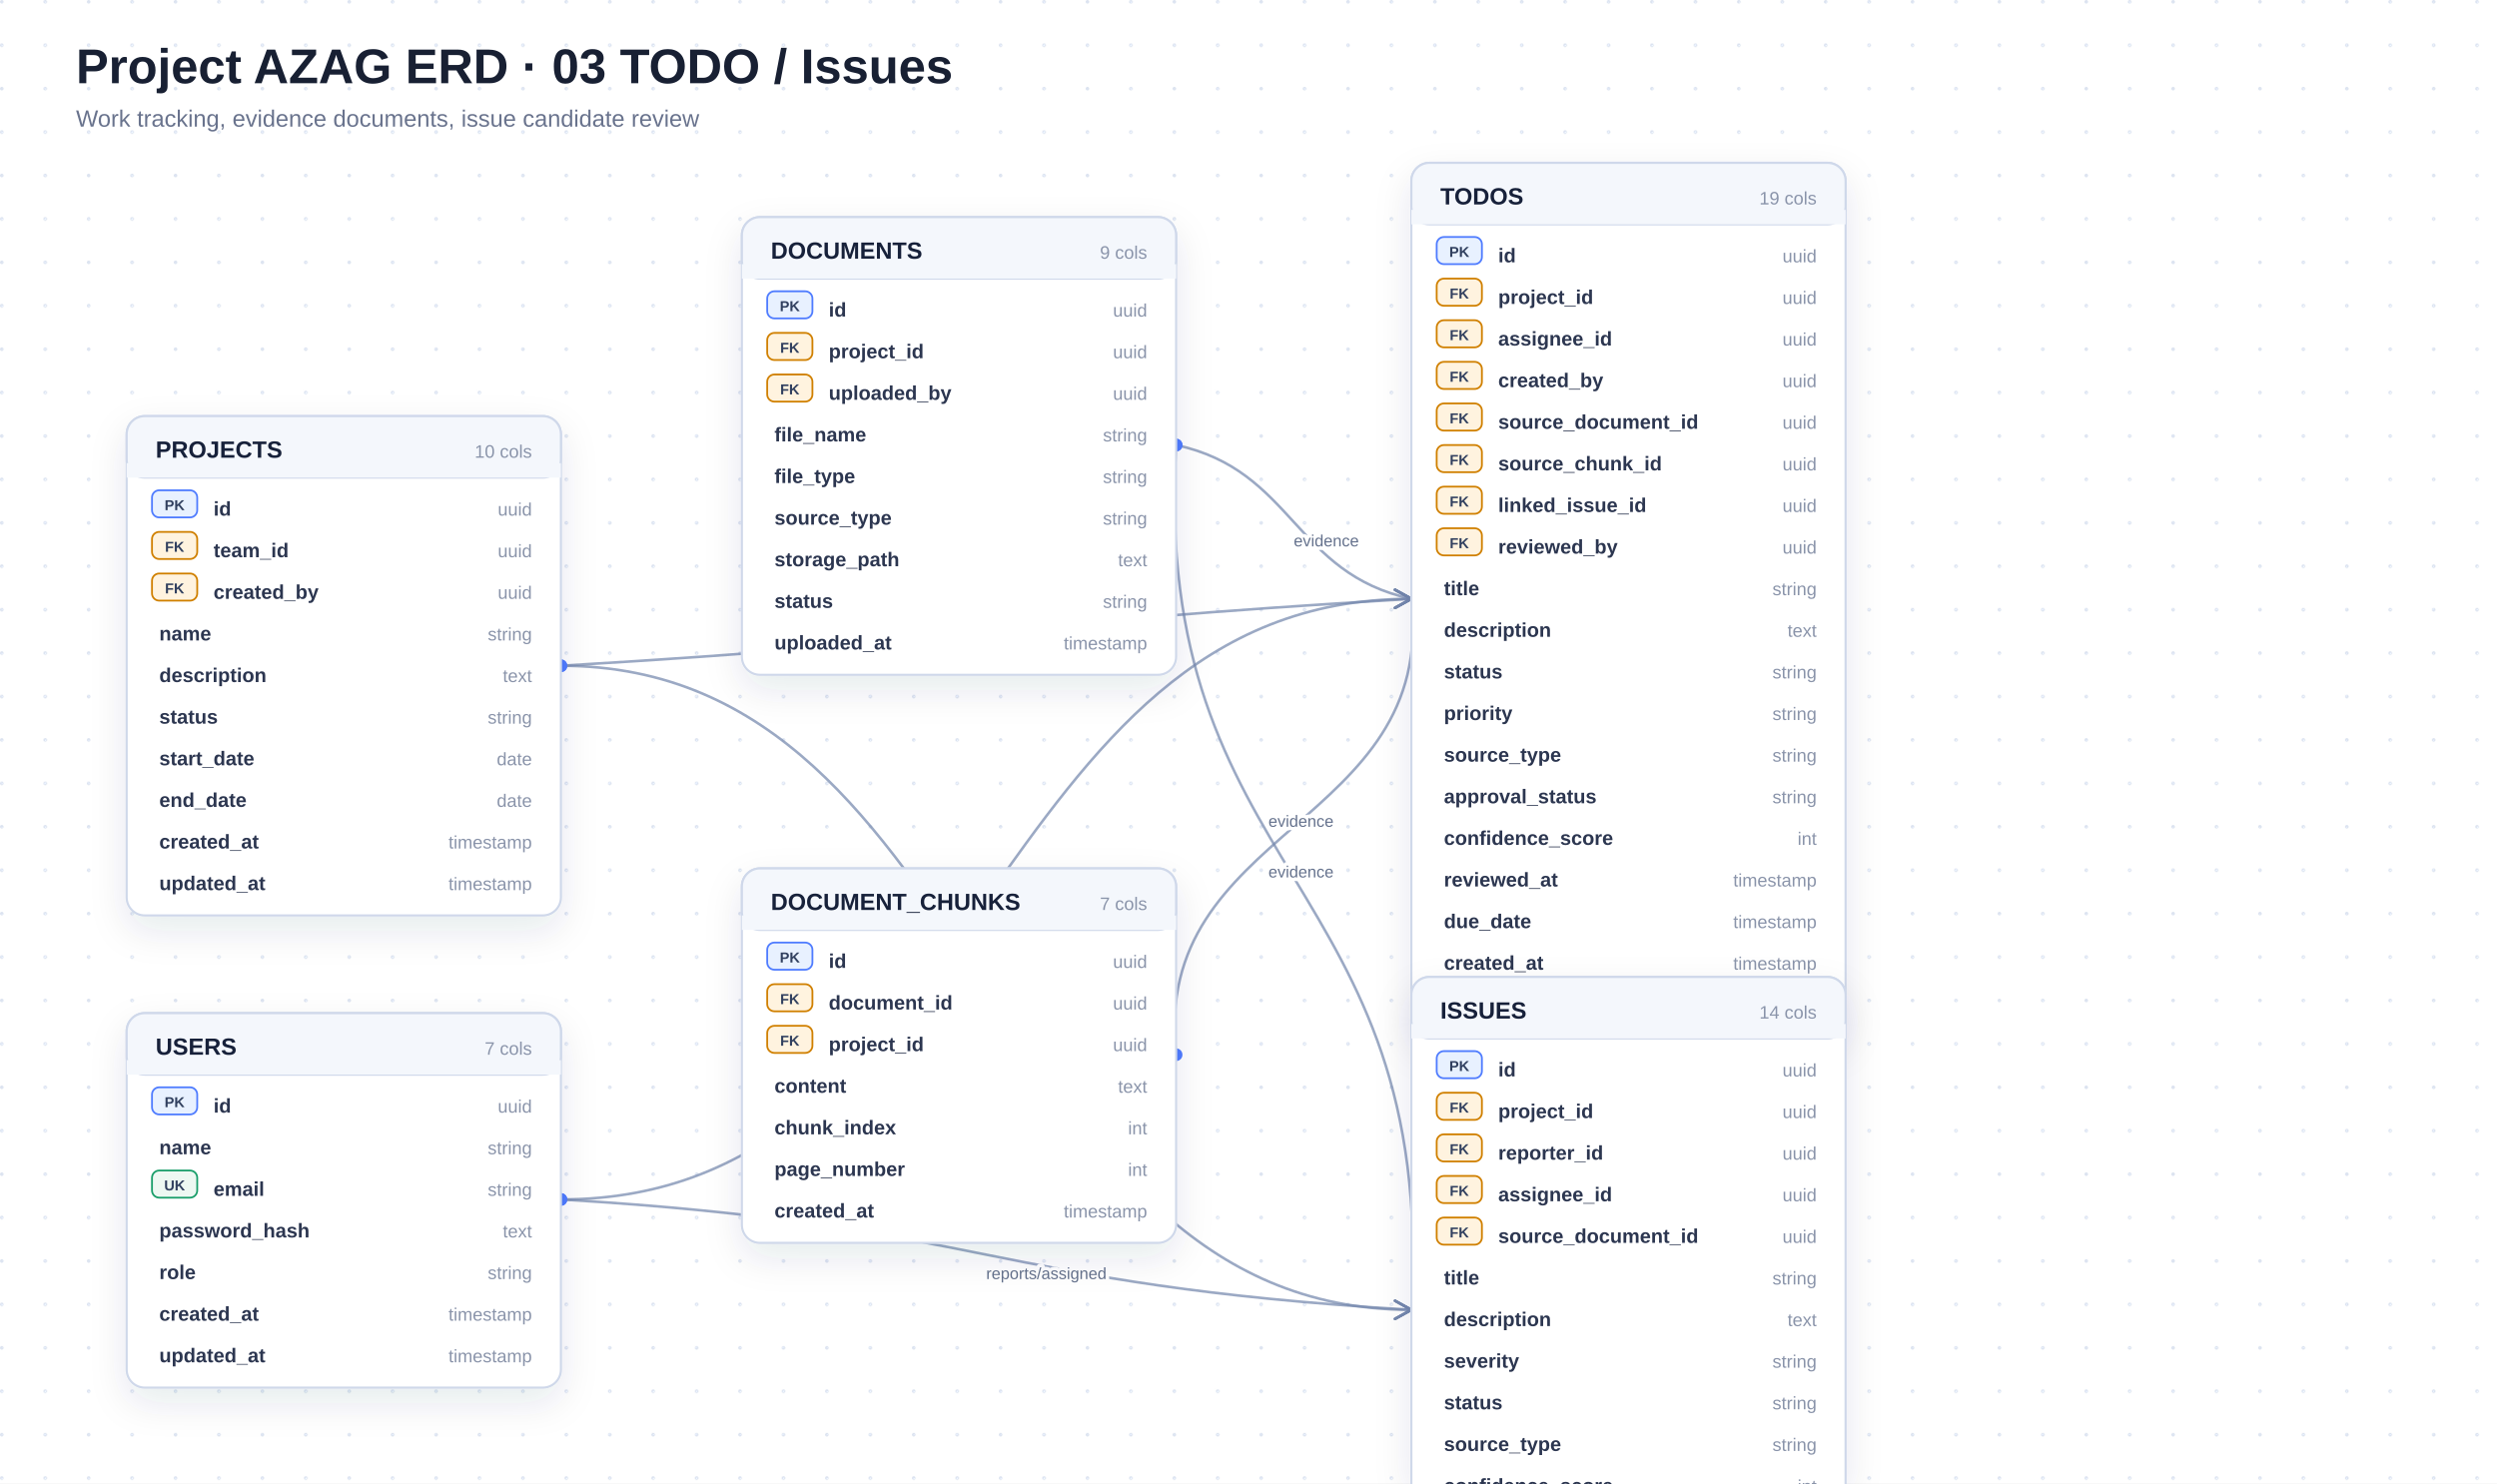
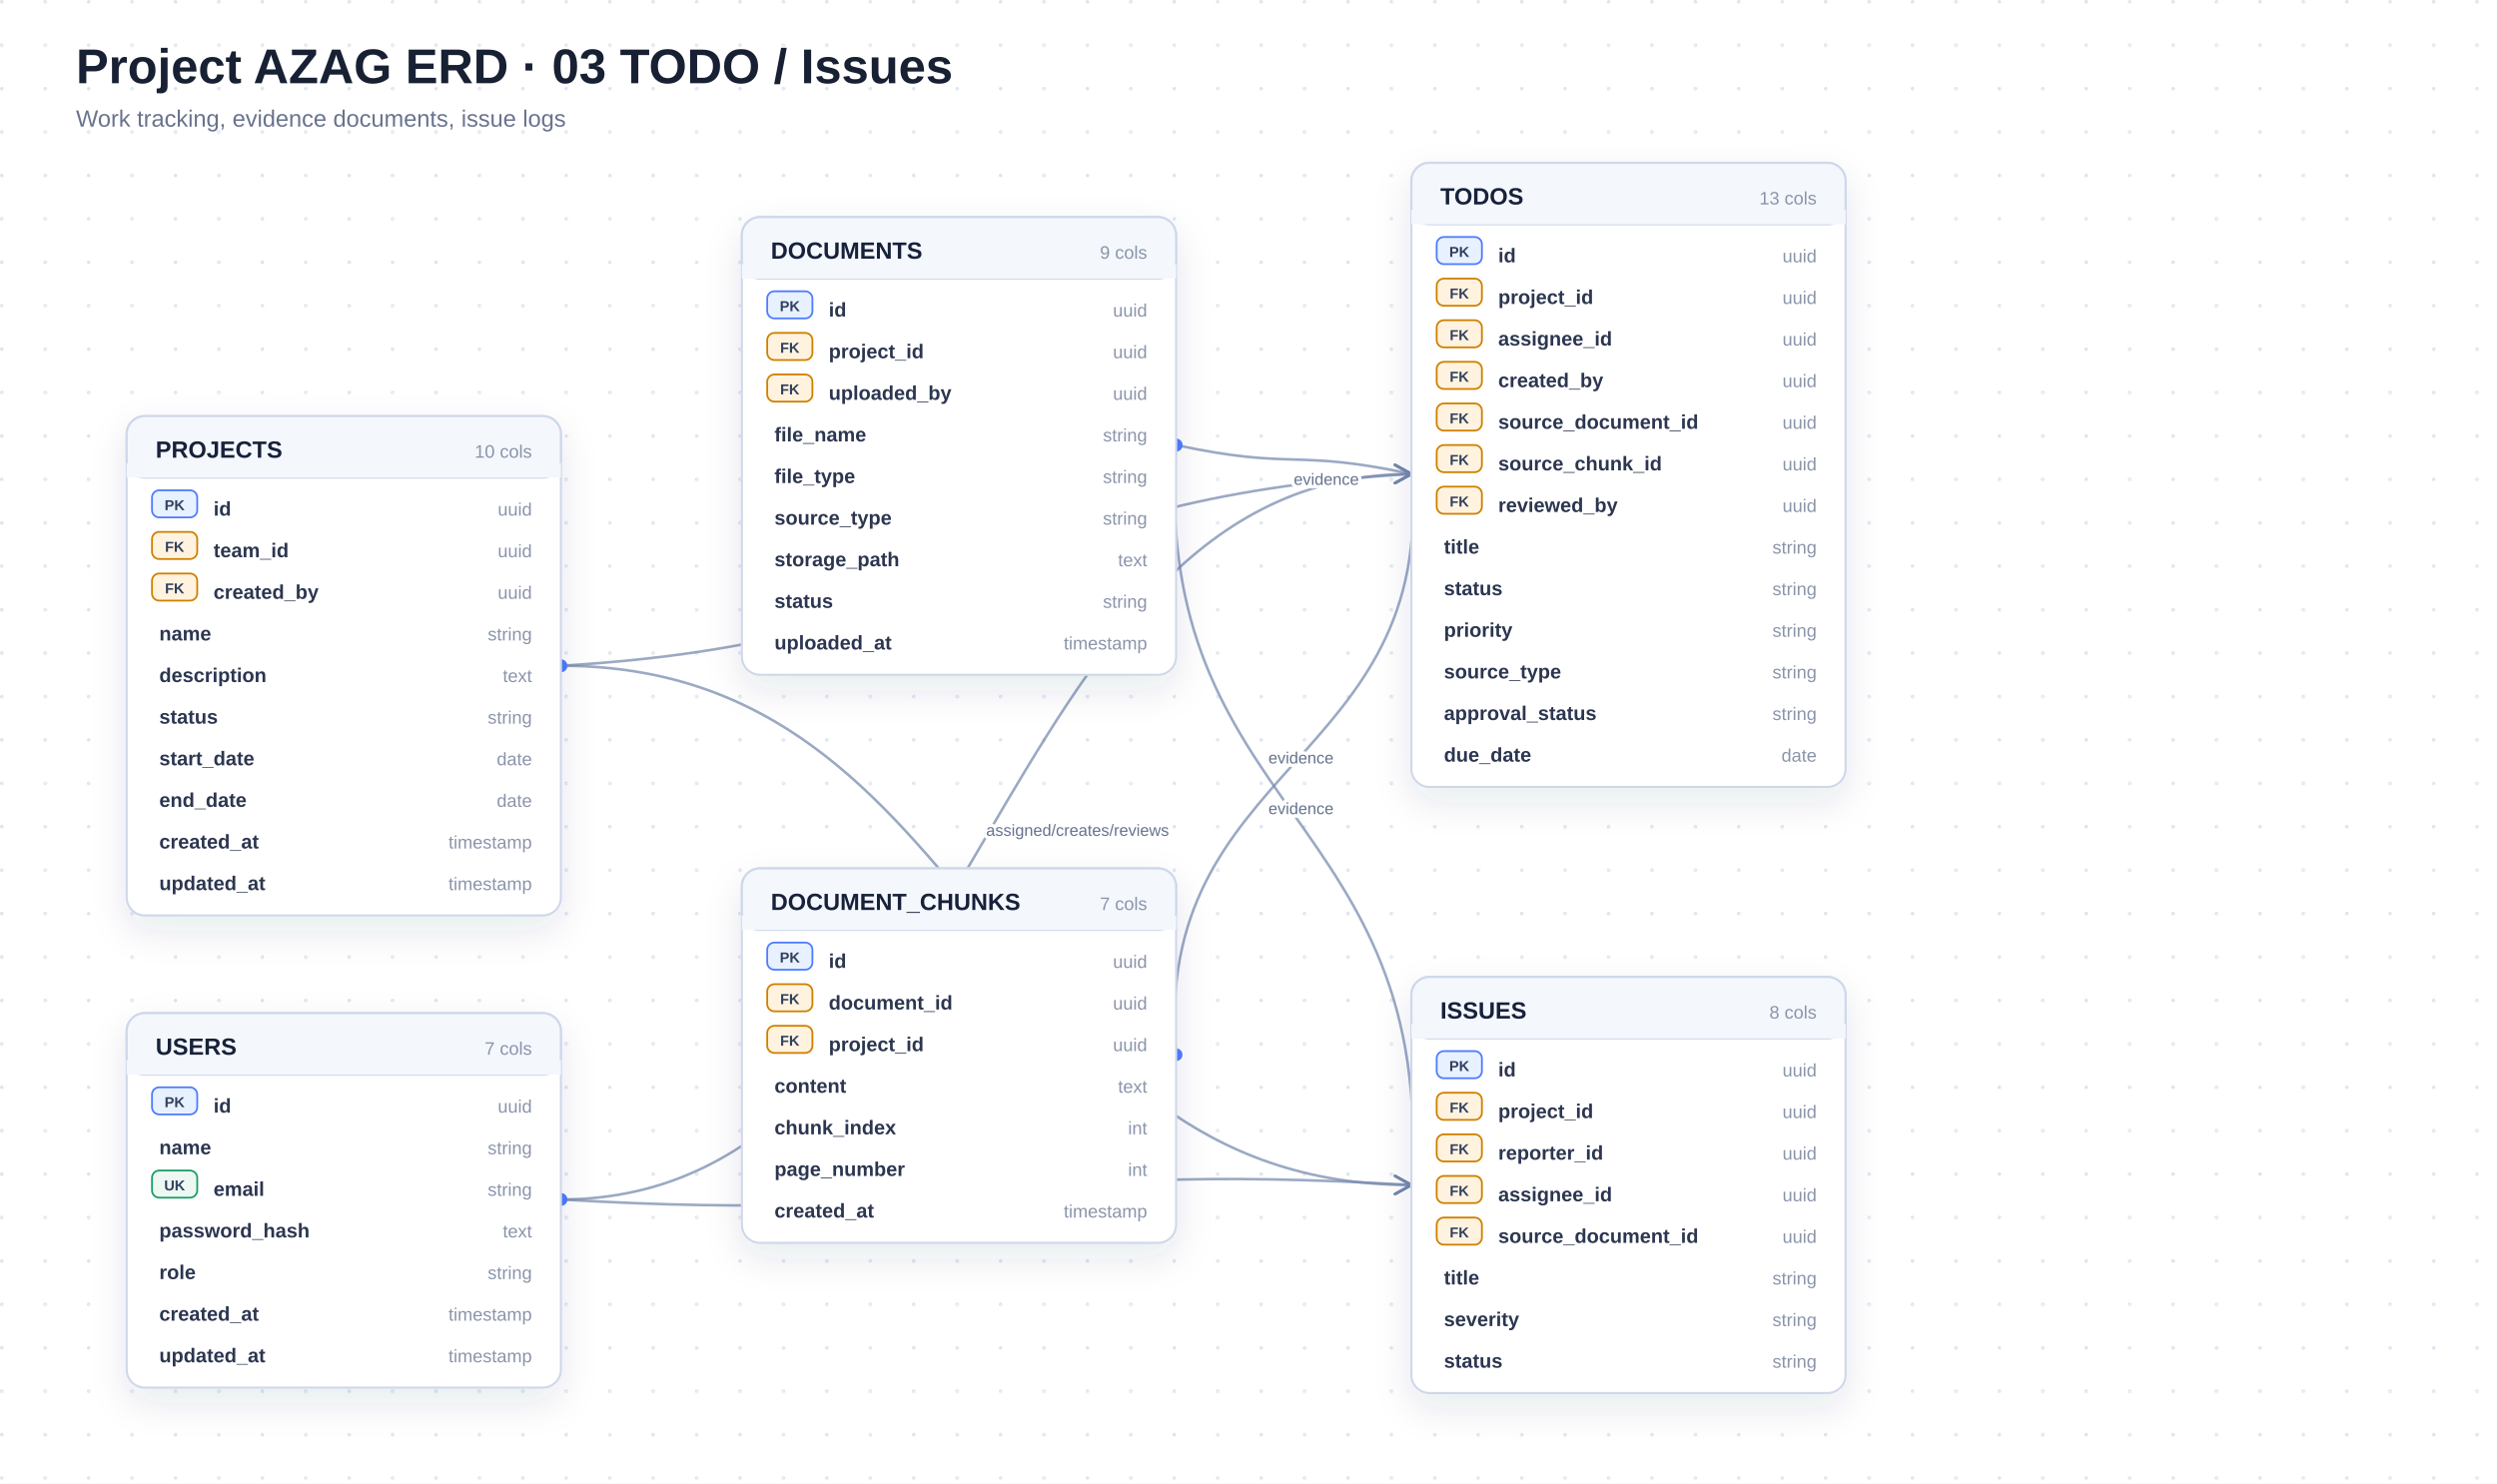
<svg xmlns="http://www.w3.org/2000/svg" width="1380" height="820" viewBox="0 0 1380 820">
  <defs>
    <pattern id="grid" width="24" height="24" patternUnits="userSpaceOnUse">
      <circle cx="1" cy="1" r="1" fill="#dce3f0" />
    </pattern>
    <filter id="shadow" x="-20%" y="-20%" width="140%" height="140%">
      <feDropShadow dx="0" dy="8" stdDeviation="10" flood-color="#1c2b4a" flood-opacity="0.10" />
    </filter>
  </defs>
  <style>
    .canvas { fill: #fff; }
    .grid { fill: url(#grid); }
    .title { font: 700 27px Arial, sans-serif; fill: #182033; }
    .subtitle { font: 400 13px Arial, sans-serif; fill: #69738d; }
    .table-bg { fill: #fff; stroke: #cfd8ea; stroke-width: 1.2; filter: url(#shadow); }
    .table-head, .table-head-square { fill: #f4f7fc; }
    .table-head { stroke: #cfd8ea; stroke-width: 1.2; }
    .table-title { font: 700 13px Arial, sans-serif; fill: #17213a; }
    .table-count { font: 400 10px Arial, sans-serif; fill: #8a94aa; text-anchor: end; }
    .col-name { font: 600 11px Arial, sans-serif; fill: #2c3650; }
    .col-type { font: 400 10px Arial, sans-serif; fill: #8a94aa; text-anchor: end; }
    .chip.pk { fill: #e8f1ff; stroke: #4f7cff; }
    .chip.fk { fill: #fff3df; stroke: #d08000; }
    .chip.uk { fill: #edf8f2; stroke: #1a9e6a; }
    .chip-text { font: 700 8px Arial, sans-serif; fill: #31405f; text-anchor: middle; }
    .rel { fill: none; stroke: #7588ad; stroke-width: 1.45; opacity: .72; }
    .rel-dot { fill: #4f7cff; }
    .crow { fill: none; stroke: #7588ad; stroke-width: 1.45; stroke-linecap: round; stroke-linejoin: round; }
    .rel-label { font: 500 9px Arial, sans-serif; fill: #65728d; paint-order: stroke; stroke: #fff; stroke-width: 4px; stroke-linejoin: round; }
  </style>
  <rect width="1380" height="820" class="canvas" />
  <rect width="1380" height="820" class="grid" />
  <text x="42" y="46" class="title">Project AZAG ERD · 03 TODO / Issues</text>
-   <text x="42" y="70" class="subtitle">Work tracking, evidence documents, issue candidate review</text>
+   <text x="42" y="70" class="subtitle">Work tracking, evidence documents, issue logs</text>
  <g>
-     <path d="M310,368 C545,354 545,345 780,331" class="rel" />
+     <path d="M310,368 C545,354 545,276 780,262" class="rel" />
    <circle cx="310" cy="368" r="3.5" class="rel-dot" />
-     <path d="M771,326 L780,331 L771,336" class="crow" />
-     <text x="545" y="335" class="rel-label">tracks</text>
-     <path d="M310,663 C545,663 545,331 780,331" class="rel" />
+     <path d="M771,257 L780,262 L771,267" class="crow" />
+     <text x="545" y="301" class="rel-label">tracks</text>
+     <path d="M310,663 C545,663 545,262 780,262" class="rel" />
    <circle cx="310" cy="663" r="3.5" class="rel-dot" />
-     <path d="M771,326 L780,331 L771,336" class="crow" />
-     <text x="545" y="497" class="rel-label">assigned/creates/reviews</text>
-     <path d="M650,246 C715,260 715,317 780,331" class="rel" />
+     <path d="M771,257 L780,262 L771,267" class="crow" />
+     <text x="545" y="462" class="rel-label">assigned/creates/reviews</text>
+     <path d="M650,246 C715,260 715,248 780,262" class="rel" />
    <circle cx="650" cy="246" r="3.5" class="rel-dot" />
-     <path d="M771,326 L780,331 L771,336" class="crow" />
-     <text x="715" y="302" class="rel-label">evidence</text>
-     <path d="M650,583 C636,457 794,457 780,331" class="rel" />
+     <path d="M771,257 L780,262 L771,267" class="crow" />
+     <text x="715" y="268" class="rel-label">evidence</text>
+     <path d="M650,583 C636,422 794,422 780,262" class="rel" />
    <circle cx="650" cy="583" r="3.5" class="rel-dot" />
-     <path d="M771,326 L780,331 L771,336" class="crow" />
-     <text x="701" y="457" class="rel-label">evidence</text>
-     <path d="M310,368 C545,368 545,724 780,724" class="rel" />
+     <path d="M771,257 L780,262 L771,267" class="crow" />
+     <text x="701" y="422" class="rel-label">evidence</text>
+     <path d="M310,368 C545,368 545,655 780,655" class="rel" />
    <circle cx="310" cy="368" r="3.5" class="rel-dot" />
-     <path d="M771,719 L780,724 L771,729" class="crow" />
-     <text x="545" y="546" class="rel-label">logs</text>
-     <path d="M310,663 C545,677 545,710 780,724" class="rel" />
+     <path d="M771,650 L780,655 L771,660" class="crow" />
+     <text x="545" y="511" class="rel-label">logs</text>
+     <path d="M310,663 C545,677 545,641 780,655" class="rel" />
    <circle cx="310" cy="663" r="3.5" class="rel-dot" />
-     <path d="M771,719 L780,724 L771,729" class="crow" />
-     <text x="545" y="707" class="rel-label">reports/assigned</text>
-     <path d="M650,246 C636,485 794,485 780,724" class="rel" />
+     <path d="M771,650 L780,655 L771,660" class="crow" />
+     <text x="545" y="673" class="rel-label">reports/assigned</text>
+     <path d="M650,246 C636,450 794,450 780,655" class="rel" />
    <circle cx="650" cy="246" r="3.5" class="rel-dot" />
-     <path d="M771,719 L780,724 L771,729" class="crow" />
-     <text x="701" y="485" class="rel-label">evidence</text>
+     <path d="M771,650 L780,655 L771,660" class="crow" />
+     <text x="701" y="450" class="rel-label">evidence</text>
  </g>
  <g>
    <g class="table">
      <rect x="70" y="230" width="240" height="276" rx="10" class="table-bg" />
      <rect x="70" y="230" width="240" height="34" rx="10" class="table-head" />
      <rect x="70" y="256" width="240" height="8" class="table-head-square" />
      <text x="86" y="253" class="table-title">PROJECTS</text>
      <text x="294" y="253" class="table-count">10 cols</text>
      <rect x="84" y="271" width="25" height="15" rx="4" class="chip pk" />
      <text x="96.5" y="282" class="chip-text">PK</text>
      <text x="118" y="285" class="col-name">id</text>
      <text x="294" y="285" class="col-type">uuid</text>
      <rect x="84" y="294" width="25" height="15" rx="4" class="chip fk" />
      <text x="96.5" y="305" class="chip-text">FK</text>
      <text x="118" y="308" class="col-name">team_id</text>
      <text x="294" y="308" class="col-type">uuid</text>
      <rect x="84" y="317" width="25" height="15" rx="4" class="chip fk" />
      <text x="96.5" y="328" class="chip-text">FK</text>
      <text x="118" y="331" class="col-name">created_by</text>
      <text x="294" y="331" class="col-type">uuid</text>
      <text x="88" y="354" class="col-name">name</text>
      <text x="294" y="354" class="col-type">string</text>
      <text x="88" y="377" class="col-name">description</text>
      <text x="294" y="377" class="col-type">text</text>
      <text x="88" y="400" class="col-name">status</text>
      <text x="294" y="400" class="col-type">string</text>
      <text x="88" y="423" class="col-name">start_date</text>
      <text x="294" y="423" class="col-type">date</text>
      <text x="88" y="446" class="col-name">end_date</text>
      <text x="294" y="446" class="col-type">date</text>
      <text x="88" y="469" class="col-name">created_at</text>
      <text x="294" y="469" class="col-type">timestamp</text>
      <text x="88" y="492" class="col-name">updated_at</text>
      <text x="294" y="492" class="col-type">timestamp</text>
    </g>
    <g class="table">
      <rect x="70" y="560" width="240" height="207" rx="10" class="table-bg" />
      <rect x="70" y="560" width="240" height="34" rx="10" class="table-head" />
      <rect x="70" y="586" width="240" height="8" class="table-head-square" />
      <text x="86" y="583" class="table-title">USERS</text>
      <text x="294" y="583" class="table-count">7 cols</text>
      <rect x="84" y="601" width="25" height="15" rx="4" class="chip pk" />
      <text x="96.5" y="612" class="chip-text">PK</text>
      <text x="118" y="615" class="col-name">id</text>
      <text x="294" y="615" class="col-type">uuid</text>
      <text x="88" y="638" class="col-name">name</text>
      <text x="294" y="638" class="col-type">string</text>
      <rect x="84" y="647" width="25" height="15" rx="4" class="chip uk" />
      <text x="96.5" y="658" class="chip-text">UK</text>
      <text x="118" y="661" class="col-name">email</text>
      <text x="294" y="661" class="col-type">string</text>
      <text x="88" y="684" class="col-name">password_hash</text>
      <text x="294" y="684" class="col-type">text</text>
      <text x="88" y="707" class="col-name">role</text>
      <text x="294" y="707" class="col-type">string</text>
      <text x="88" y="730" class="col-name">created_at</text>
      <text x="294" y="730" class="col-type">timestamp</text>
      <text x="88" y="753" class="col-name">updated_at</text>
      <text x="294" y="753" class="col-type">timestamp</text>
    </g>
    <g class="table">
      <rect x="410" y="120" width="240" height="253" rx="10" class="table-bg" />
      <rect x="410" y="120" width="240" height="34" rx="10" class="table-head" />
      <rect x="410" y="146" width="240" height="8" class="table-head-square" />
      <text x="426" y="143" class="table-title">DOCUMENTS</text>
      <text x="634" y="143" class="table-count">9 cols</text>
      <rect x="424" y="161" width="25" height="15" rx="4" class="chip pk" />
      <text x="436.5" y="172" class="chip-text">PK</text>
      <text x="458" y="175" class="col-name">id</text>
      <text x="634" y="175" class="col-type">uuid</text>
      <rect x="424" y="184" width="25" height="15" rx="4" class="chip fk" />
      <text x="436.5" y="195" class="chip-text">FK</text>
      <text x="458" y="198" class="col-name">project_id</text>
      <text x="634" y="198" class="col-type">uuid</text>
      <rect x="424" y="207" width="25" height="15" rx="4" class="chip fk" />
      <text x="436.5" y="218" class="chip-text">FK</text>
      <text x="458" y="221" class="col-name">uploaded_by</text>
      <text x="634" y="221" class="col-type">uuid</text>
      <text x="428" y="244" class="col-name">file_name</text>
      <text x="634" y="244" class="col-type">string</text>
      <text x="428" y="267" class="col-name">file_type</text>
      <text x="634" y="267" class="col-type">string</text>
      <text x="428" y="290" class="col-name">source_type</text>
      <text x="634" y="290" class="col-type">string</text>
      <text x="428" y="313" class="col-name">storage_path</text>
      <text x="634" y="313" class="col-type">text</text>
      <text x="428" y="336" class="col-name">status</text>
      <text x="634" y="336" class="col-type">string</text>
      <text x="428" y="359" class="col-name">uploaded_at</text>
      <text x="634" y="359" class="col-type">timestamp</text>
    </g>
    <g class="table">
      <rect x="410" y="480" width="240" height="207" rx="10" class="table-bg" />
      <rect x="410" y="480" width="240" height="34" rx="10" class="table-head" />
      <rect x="410" y="506" width="240" height="8" class="table-head-square" />
      <text x="426" y="503" class="table-title">DOCUMENT_CHUNKS</text>
      <text x="634" y="503" class="table-count">7 cols</text>
      <rect x="424" y="521" width="25" height="15" rx="4" class="chip pk" />
      <text x="436.5" y="532" class="chip-text">PK</text>
      <text x="458" y="535" class="col-name">id</text>
      <text x="634" y="535" class="col-type">uuid</text>
      <rect x="424" y="544" width="25" height="15" rx="4" class="chip fk" />
      <text x="436.5" y="555" class="chip-text">FK</text>
      <text x="458" y="558" class="col-name">document_id</text>
      <text x="634" y="558" class="col-type">uuid</text>
      <rect x="424" y="567" width="25" height="15" rx="4" class="chip fk" />
      <text x="436.5" y="578" class="chip-text">FK</text>
      <text x="458" y="581" class="col-name">project_id</text>
      <text x="634" y="581" class="col-type">uuid</text>
      <text x="428" y="604" class="col-name">content</text>
      <text x="634" y="604" class="col-type">text</text>
      <text x="428" y="627" class="col-name">chunk_index</text>
      <text x="634" y="627" class="col-type">int</text>
      <text x="428" y="650" class="col-name">page_number</text>
      <text x="634" y="650" class="col-type">int</text>
      <text x="428" y="673" class="col-name">created_at</text>
      <text x="634" y="673" class="col-type">timestamp</text>
    </g>
    <g class="table">
-       <rect x="780" y="90" width="240" height="483" rx="10" class="table-bg" />
+       <rect x="780" y="90" width="240" height="345" rx="10" class="table-bg" />
      <rect x="780" y="90" width="240" height="34" rx="10" class="table-head" />
      <rect x="780" y="116" width="240" height="8" class="table-head-square" />
      <text x="796" y="113" class="table-title">TODOS</text>
-       <text x="1004" y="113" class="table-count">19 cols</text>
+       <text x="1004" y="113" class="table-count">13 cols</text>
      <rect x="794" y="131" width="25" height="15" rx="4" class="chip pk" />
      <text x="806.5" y="142" class="chip-text">PK</text>
      <text x="828" y="145" class="col-name">id</text>
      <text x="1004" y="145" class="col-type">uuid</text>
      <rect x="794" y="154" width="25" height="15" rx="4" class="chip fk" />
      <text x="806.5" y="165" class="chip-text">FK</text>
      <text x="828" y="168" class="col-name">project_id</text>
      <text x="1004" y="168" class="col-type">uuid</text>
      <rect x="794" y="177" width="25" height="15" rx="4" class="chip fk" />
      <text x="806.5" y="188" class="chip-text">FK</text>
      <text x="828" y="191" class="col-name">assignee_id</text>
      <text x="1004" y="191" class="col-type">uuid</text>
      <rect x="794" y="200" width="25" height="15" rx="4" class="chip fk" />
      <text x="806.5" y="211" class="chip-text">FK</text>
      <text x="828" y="214" class="col-name">created_by</text>
      <text x="1004" y="214" class="col-type">uuid</text>
      <rect x="794" y="223" width="25" height="15" rx="4" class="chip fk" />
      <text x="806.5" y="234" class="chip-text">FK</text>
      <text x="828" y="237" class="col-name">source_document_id</text>
      <text x="1004" y="237" class="col-type">uuid</text>
      <rect x="794" y="246" width="25" height="15" rx="4" class="chip fk" />
      <text x="806.5" y="257" class="chip-text">FK</text>
      <text x="828" y="260" class="col-name">source_chunk_id</text>
      <text x="1004" y="260" class="col-type">uuid</text>
      <rect x="794" y="269" width="25" height="15" rx="4" class="chip fk" />
      <text x="806.5" y="280" class="chip-text">FK</text>
-       <text x="828" y="283" class="col-name">linked_issue_id</text>
+       <text x="828" y="283" class="col-name">reviewed_by</text>
      <text x="1004" y="283" class="col-type">uuid</text>
-       <rect x="794" y="292" width="25" height="15" rx="4" class="chip fk" />
-       <text x="806.5" y="303" class="chip-text">FK</text>
-       <text x="828" y="306" class="col-name">reviewed_by</text>
-       <text x="1004" y="306" class="col-type">uuid</text>
-       <text x="798" y="329" class="col-name">title</text>
+       <text x="798" y="306" class="col-name">title</text>
+       <text x="1004" y="306" class="col-type">string</text>
+       <text x="798" y="329" class="col-name">status</text>
      <text x="1004" y="329" class="col-type">string</text>
-       <text x="798" y="352" class="col-name">description</text>
-       <text x="1004" y="352" class="col-type">text</text>
-       <text x="798" y="375" class="col-name">status</text>
+       <text x="798" y="352" class="col-name">priority</text>
+       <text x="1004" y="352" class="col-type">string</text>
+       <text x="798" y="375" class="col-name">source_type</text>
      <text x="1004" y="375" class="col-type">string</text>
-       <text x="798" y="398" class="col-name">priority</text>
+       <text x="798" y="398" class="col-name">approval_status</text>
      <text x="1004" y="398" class="col-type">string</text>
-       <text x="798" y="421" class="col-name">source_type</text>
-       <text x="1004" y="421" class="col-type">string</text>
-       <text x="798" y="444" class="col-name">approval_status</text>
-       <text x="1004" y="444" class="col-type">string</text>
-       <text x="798" y="467" class="col-name">confidence_score</text>
-       <text x="1004" y="467" class="col-type">int</text>
-       <text x="798" y="490" class="col-name">reviewed_at</text>
-       <text x="1004" y="490" class="col-type">timestamp</text>
-       <text x="798" y="513" class="col-name">due_date</text>
-       <text x="1004" y="513" class="col-type">timestamp</text>
-       <text x="798" y="536" class="col-name">created_at</text>
-       <text x="1004" y="536" class="col-type">timestamp</text>
-       <text x="798" y="559" class="col-name">updated_at</text>
-       <text x="1004" y="559" class="col-type">timestamp</text>
-     </g>
-     <g class="table">
-       <rect x="780" y="540" width="240" height="368" rx="10" class="table-bg" />
+       <text x="798" y="421" class="col-name">due_date</text>
+       <text x="1004" y="421" class="col-type">date</text>
+     </g>
+     <g class="table">
+       <rect x="780" y="540" width="240" height="230" rx="10" class="table-bg" />
      <rect x="780" y="540" width="240" height="34" rx="10" class="table-head" />
      <rect x="780" y="566" width="240" height="8" class="table-head-square" />
      <text x="796" y="563" class="table-title">ISSUES</text>
-       <text x="1004" y="563" class="table-count">14 cols</text>
+       <text x="1004" y="563" class="table-count">8 cols</text>
      <rect x="794" y="581" width="25" height="15" rx="4" class="chip pk" />
      <text x="806.5" y="592" class="chip-text">PK</text>
      <text x="828" y="595" class="col-name">id</text>
      <text x="1004" y="595" class="col-type">uuid</text>
      <rect x="794" y="604" width="25" height="15" rx="4" class="chip fk" />
      <text x="806.5" y="615" class="chip-text">FK</text>
      <text x="828" y="618" class="col-name">project_id</text>
      <text x="1004" y="618" class="col-type">uuid</text>
      <rect x="794" y="627" width="25" height="15" rx="4" class="chip fk" />
      <text x="806.5" y="638" class="chip-text">FK</text>
      <text x="828" y="641" class="col-name">reporter_id</text>
      <text x="1004" y="641" class="col-type">uuid</text>
      <rect x="794" y="650" width="25" height="15" rx="4" class="chip fk" />
      <text x="806.5" y="661" class="chip-text">FK</text>
      <text x="828" y="664" class="col-name">assignee_id</text>
      <text x="1004" y="664" class="col-type">uuid</text>
      <rect x="794" y="673" width="25" height="15" rx="4" class="chip fk" />
      <text x="806.5" y="684" class="chip-text">FK</text>
      <text x="828" y="687" class="col-name">source_document_id</text>
      <text x="1004" y="687" class="col-type">uuid</text>
      <text x="798" y="710" class="col-name">title</text>
      <text x="1004" y="710" class="col-type">string</text>
-       <text x="798" y="733" class="col-name">description</text>
-       <text x="1004" y="733" class="col-type">text</text>
-       <text x="798" y="756" class="col-name">severity</text>
+       <text x="798" y="733" class="col-name">severity</text>
+       <text x="1004" y="733" class="col-type">string</text>
+       <text x="798" y="756" class="col-name">status</text>
      <text x="1004" y="756" class="col-type">string</text>
-       <text x="798" y="779" class="col-name">status</text>
-       <text x="1004" y="779" class="col-type">string</text>
-       <text x="798" y="802" class="col-name">source_type</text>
-       <text x="1004" y="802" class="col-type">string</text>
-       <text x="798" y="825" class="col-name">confidence_score</text>
-       <text x="1004" y="825" class="col-type">int</text>
-       <text x="798" y="848" class="col-name">is_candidate</text>
-       <text x="1004" y="848" class="col-type">boolean</text>
-       <text x="798" y="871" class="col-name">created_at</text>
-       <text x="1004" y="871" class="col-type">timestamp</text>
-       <text x="798" y="894" class="col-name">updated_at</text>
-       <text x="1004" y="894" class="col-type">timestamp</text>
    </g>
  </g>
</svg>
